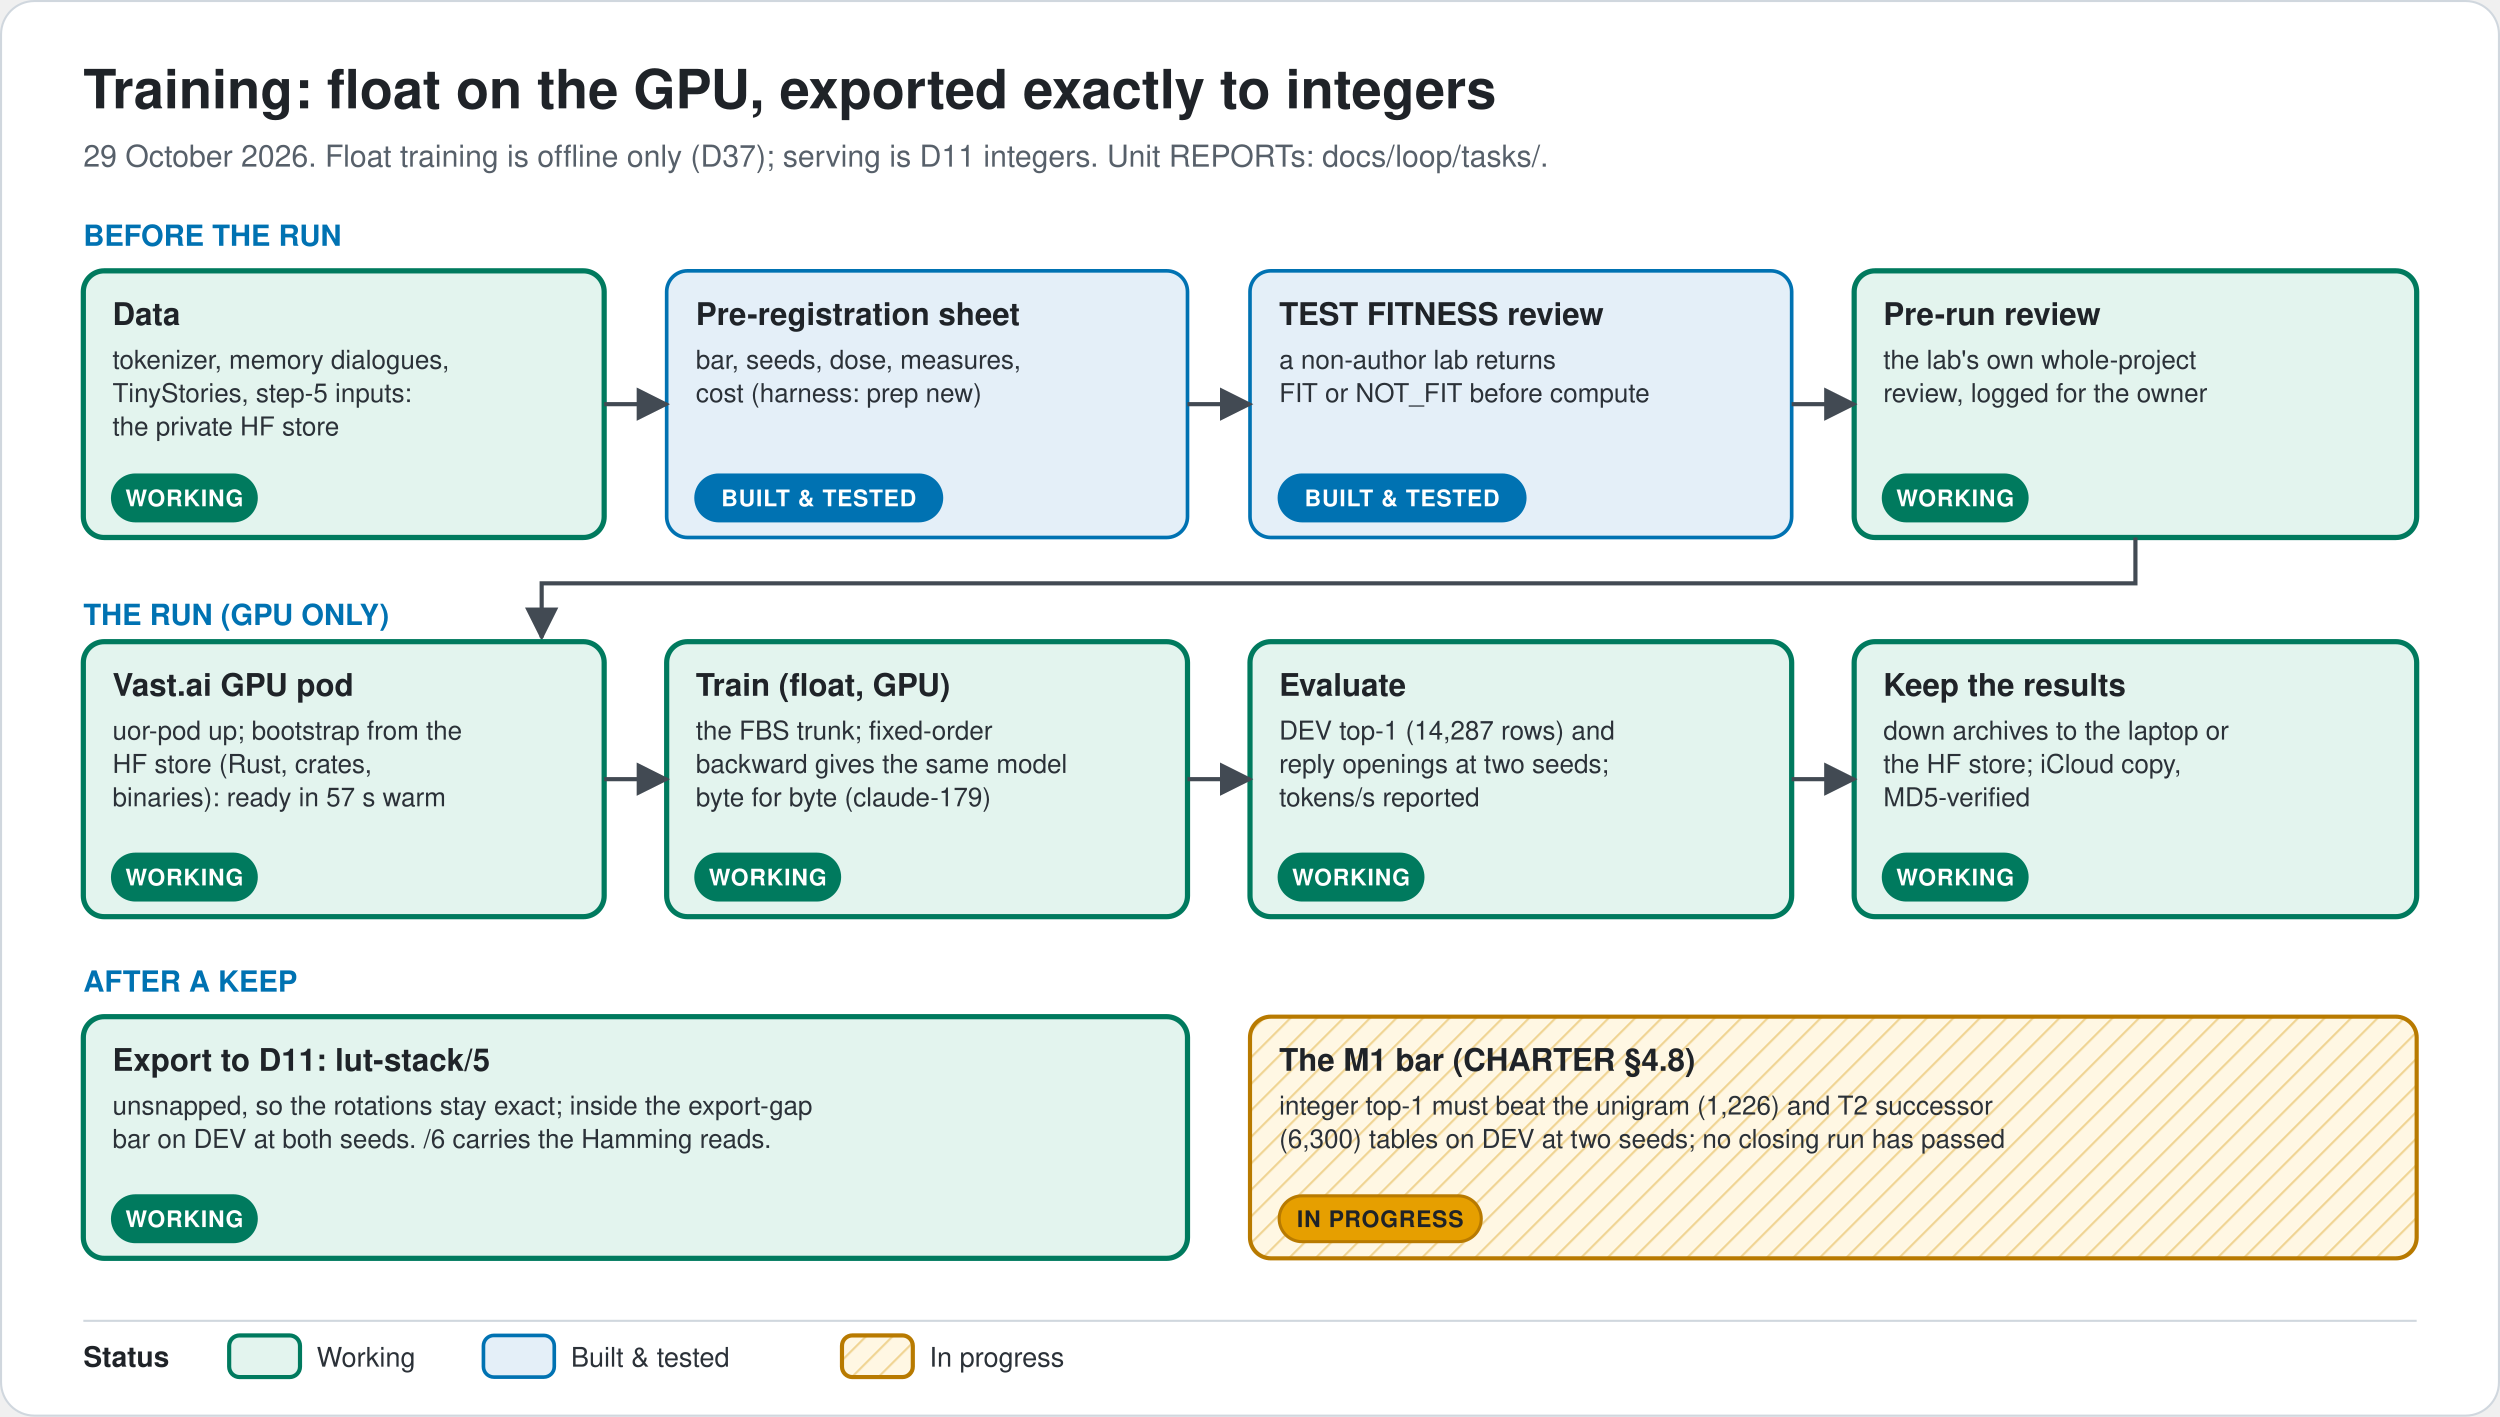
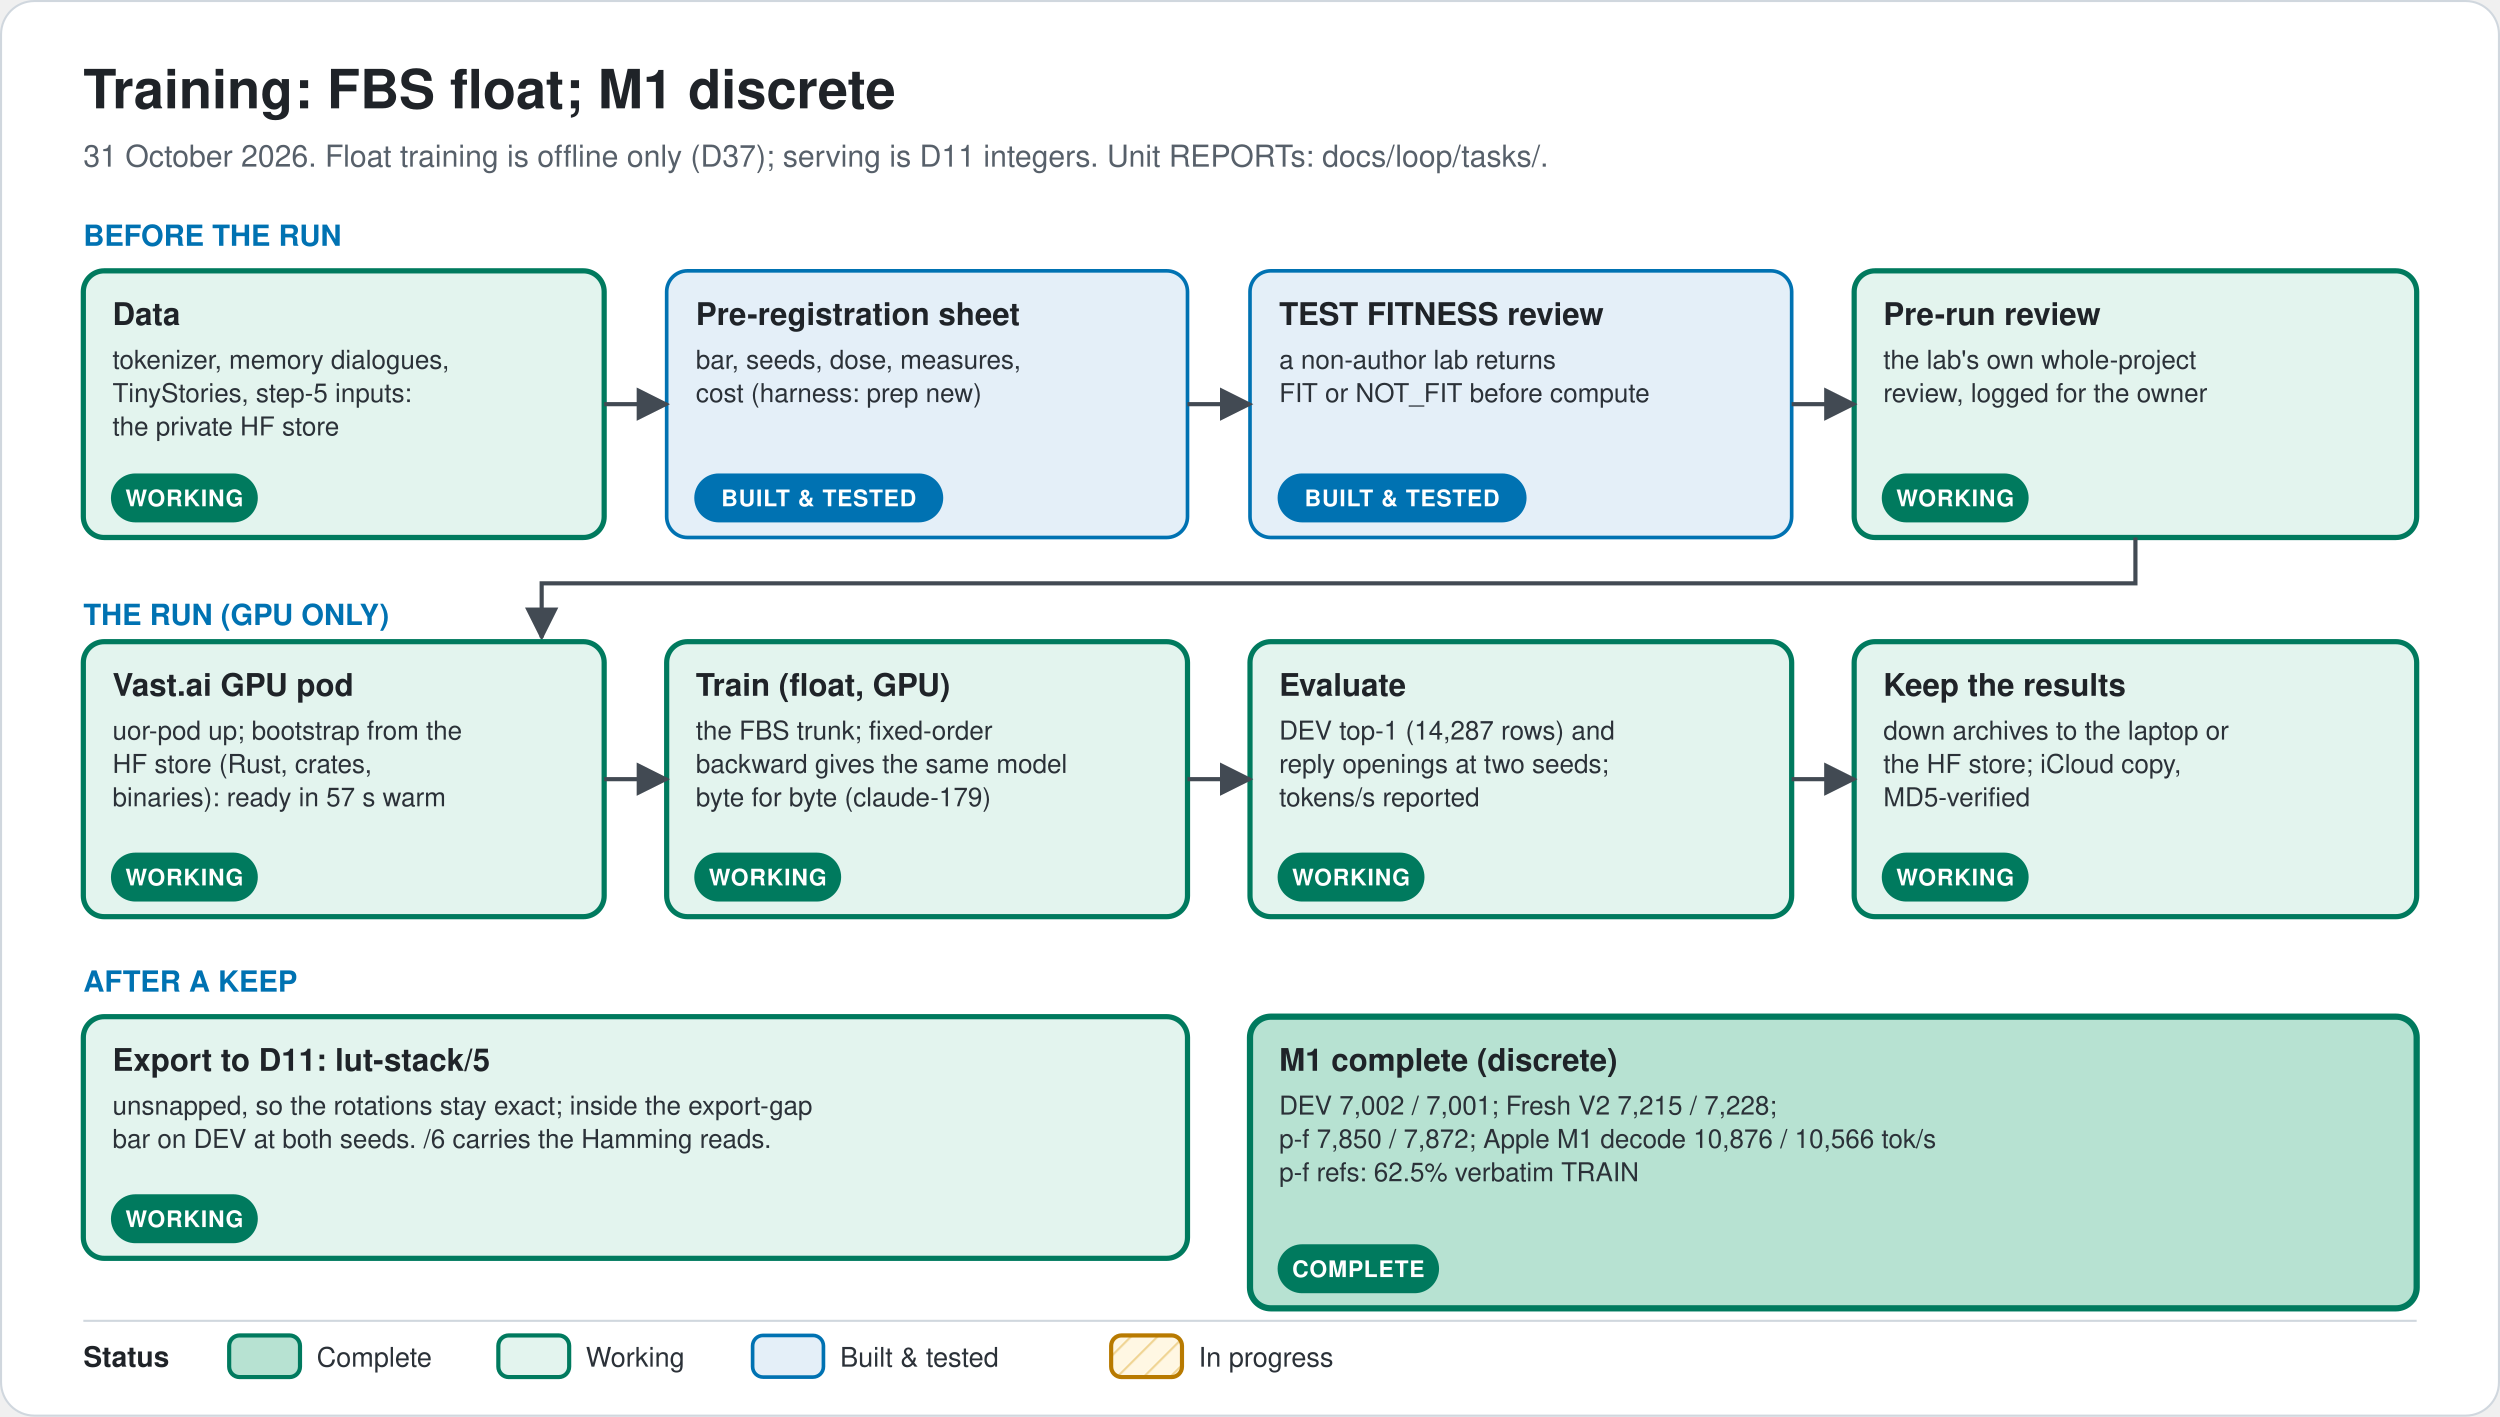
<svg xmlns="http://www.w3.org/2000/svg" viewBox="0 0 1200 680" width="1200" height="680" role="img" aria-labelledby="t d" font-family="-apple-system, BlinkMacSystemFont, 'Segoe UI', Helvetica, Arial, sans-serif">
  <defs>
    <marker id="ah" viewBox="0 0 10 10" refX="9" refY="5" markerWidth="8" markerHeight="8" orient="auto-start-reverse">
      <path d="M0,0 L10,5 L0,10 z" fill="#424A53" />
    </marker>
    <pattern id="hP" width="9" height="9" patternUnits="userSpaceOnUse" patternTransform="rotate(45)">
      <rect width="9" height="9" fill="#FFF7E3" />
      <line x1="0" y1="0" x2="0" y2="9" stroke="#F1D79A" stroke-width="2.2" />
    </pattern>
    <pattern id="hF" width="8" height="8" patternUnits="userSpaceOnUse">
      <rect width="8" height="8" fill="#F0F2F4" />
      <path d="M0,0 L8,8 M8,0 L0,8" stroke="#D3D8DD" stroke-width="1" />
    </pattern>
  </defs>
  <rect x="0.5" y="0.5" width="1199" height="679" rx="16" fill="#FFFFFF" stroke="#D0D7DE" stroke-width="1" />
-   <text x="40" y="52" font-size="26" font-weight="700" fill="#1F2328" text-anchor="start">Training: float on the GPU, exported exactly to integers</text>
-   <text x="40" y="80" font-size="14.5" font-weight="400" fill="#57606A" text-anchor="start">29 October 2026. Float training is offline only (D37); serving is D11 integers. Unit REPORTs: docs/loop/tasks/.</text>
+   <text x="40" y="52" font-size="26" font-weight="700" fill="#1F2328" text-anchor="start">Training: FBS float; M1 discrete</text>
+   <text x="40" y="80" font-size="14.5" font-weight="400" fill="#57606A" text-anchor="start">31 October 2026. Float training is offline only (D37); serving is D11 integers. Unit REPORTs: docs/loop/tasks/.</text>
  <text x="40" y="118" font-size="14" font-weight="700" fill="#0072B2" text-anchor="start">BEFORE THE RUN</text>
  <rect x="40" y="130" width="250" height="128" rx="10" fill="#E3F4EE" stroke="#007A5E" stroke-width="2.5" />
  <text x="54" y="156" font-size="15" font-weight="700" fill="#1F2328" text-anchor="start">Data</text>
  <text x="54" y="177" font-size="12.5" font-weight="400" fill="#2B3138" text-anchor="start">tokenizer, memory dialogues,</text>
  <text x="54" y="193" font-size="12.5" font-weight="400" fill="#2B3138" text-anchor="start">TinyStories, step-5 inputs:</text>
  <text x="54" y="209" font-size="12.5" font-weight="400" fill="#2B3138" text-anchor="start">the private HF store</text>
  <rect x="54" y="228" width="69" height="22" rx="11" fill="#007A5E" stroke="#007A5E" stroke-width="1.5" />
  <text x="88.5" y="243" font-size="11" font-weight="700" fill="#FFFFFF" text-anchor="middle" letter-spacing="0.4">WORKING</text>
  <rect x="320" y="130" width="250" height="128" rx="10" fill="#E4EFF8" stroke="#0072B2" stroke-width="1.75" />
  <text x="334" y="156" font-size="15" font-weight="700" fill="#1F2328" text-anchor="start">Pre-registration sheet</text>
  <text x="334" y="177" font-size="12.5" font-weight="400" fill="#2B3138" text-anchor="start">bar, seeds, dose, measures,</text>
  <text x="334" y="193" font-size="12.5" font-weight="400" fill="#2B3138" text-anchor="start">cost (harness: prep new)</text>
  <rect x="334" y="228" width="118" height="22" rx="11" fill="#0072B2" stroke="#0072B2" stroke-width="1.5" />
  <text x="393" y="243" font-size="11" font-weight="700" fill="#FFFFFF" text-anchor="middle" letter-spacing="0.4">BUILT &amp; TESTED</text>
  <rect x="600" y="130" width="260" height="128" rx="10" fill="#E4EFF8" stroke="#0072B2" stroke-width="1.75" />
  <text x="614" y="156" font-size="15" font-weight="700" fill="#1F2328" text-anchor="start">TEST FITNESS review</text>
  <text x="614" y="177" font-size="12.5" font-weight="400" fill="#2B3138" text-anchor="start">a non-author lab returns</text>
  <text x="614" y="193" font-size="12.5" font-weight="400" fill="#2B3138" text-anchor="start">FIT or NOT_FIT before compute</text>
  <rect x="614" y="228" width="118" height="22" rx="11" fill="#0072B2" stroke="#0072B2" stroke-width="1.5" />
  <text x="673" y="243" font-size="11" font-weight="700" fill="#FFFFFF" text-anchor="middle" letter-spacing="0.4">BUILT &amp; TESTED</text>
  <rect x="890" y="130" width="270" height="128" rx="10" fill="#E3F4EE" stroke="#007A5E" stroke-width="2.5" />
  <text x="904" y="156" font-size="15" font-weight="700" fill="#1F2328" text-anchor="start">Pre-run review</text>
  <text x="904" y="177" font-size="12.5" font-weight="400" fill="#2B3138" text-anchor="start">the lab's own whole-project</text>
  <text x="904" y="193" font-size="12.5" font-weight="400" fill="#2B3138" text-anchor="start">review, logged for the owner</text>
  <rect x="904" y="228" width="69" height="22" rx="11" fill="#007A5E" stroke="#007A5E" stroke-width="1.5" />
  <text x="938.5" y="243" font-size="11" font-weight="700" fill="#FFFFFF" text-anchor="middle" letter-spacing="0.4">WORKING</text>
  <path d="M290,194 L320,194" fill="none" stroke="#424A53" stroke-width="2" marker-end="url(#ah)" />
  <path d="M570,194 L600,194" fill="none" stroke="#424A53" stroke-width="2" marker-end="url(#ah)" />
  <path d="M860,194 L890,194" fill="none" stroke="#424A53" stroke-width="2" marker-end="url(#ah)" />
  <path d="M1025,258 L1025,280 L260,280 L260,306" fill="none" stroke="#424A53" stroke-width="2" marker-end="url(#ah)" />
  <text x="40" y="300" font-size="14" font-weight="700" fill="#0072B2" text-anchor="start">THE RUN (GPU ONLY)</text>
  <rect x="40" y="308" width="250" height="132" rx="10" fill="#E3F4EE" stroke="#007A5E" stroke-width="2.5" />
  <text x="54" y="334" font-size="15" font-weight="700" fill="#1F2328" text-anchor="start">Vast.ai GPU pod</text>
  <text x="54" y="355" font-size="12.5" font-weight="400" fill="#2B3138" text-anchor="start">uor-pod up; bootstrap from the</text>
  <text x="54" y="371" font-size="12.5" font-weight="400" fill="#2B3138" text-anchor="start">HF store (Rust, crates,</text>
  <text x="54" y="387" font-size="12.5" font-weight="400" fill="#2B3138" text-anchor="start">binaries): ready in 57 s warm</text>
  <rect x="54" y="410" width="69" height="22" rx="11" fill="#007A5E" stroke="#007A5E" stroke-width="1.5" />
  <text x="88.5" y="425" font-size="11" font-weight="700" fill="#FFFFFF" text-anchor="middle" letter-spacing="0.4">WORKING</text>
  <rect x="320" y="308" width="250" height="132" rx="10" fill="#E3F4EE" stroke="#007A5E" stroke-width="2.5" />
  <text x="334" y="334" font-size="15" font-weight="700" fill="#1F2328" text-anchor="start">Train (float, GPU)</text>
  <text x="334" y="355" font-size="12.5" font-weight="400" fill="#2B3138" text-anchor="start">the FBS trunk; fixed-order</text>
  <text x="334" y="371" font-size="12.5" font-weight="400" fill="#2B3138" text-anchor="start">backward gives the same model</text>
  <text x="334" y="387" font-size="12.5" font-weight="400" fill="#2B3138" text-anchor="start">byte for byte (claude-179)</text>
  <rect x="334" y="410" width="69" height="22" rx="11" fill="#007A5E" stroke="#007A5E" stroke-width="1.5" />
  <text x="368.5" y="425" font-size="11" font-weight="700" fill="#FFFFFF" text-anchor="middle" letter-spacing="0.4">WORKING</text>
  <rect x="600" y="308" width="260" height="132" rx="10" fill="#E3F4EE" stroke="#007A5E" stroke-width="2.5" />
  <text x="614" y="334" font-size="15" font-weight="700" fill="#1F2328" text-anchor="start">Evaluate</text>
  <text x="614" y="355" font-size="12.5" font-weight="400" fill="#2B3138" text-anchor="start">DEV top-1 (14,287 rows) and</text>
  <text x="614" y="371" font-size="12.5" font-weight="400" fill="#2B3138" text-anchor="start">reply openings at two seeds;</text>
  <text x="614" y="387" font-size="12.5" font-weight="400" fill="#2B3138" text-anchor="start">tokens/s reported</text>
  <rect x="614" y="410" width="69" height="22" rx="11" fill="#007A5E" stroke="#007A5E" stroke-width="1.5" />
  <text x="648.5" y="425" font-size="11" font-weight="700" fill="#FFFFFF" text-anchor="middle" letter-spacing="0.4">WORKING</text>
  <rect x="890" y="308" width="270" height="132" rx="10" fill="#E3F4EE" stroke="#007A5E" stroke-width="2.5" />
  <text x="904" y="334" font-size="15" font-weight="700" fill="#1F2328" text-anchor="start">Keep the results</text>
  <text x="904" y="355" font-size="12.5" font-weight="400" fill="#2B3138" text-anchor="start">down archives to the laptop or</text>
  <text x="904" y="371" font-size="12.5" font-weight="400" fill="#2B3138" text-anchor="start">the HF store; iCloud copy,</text>
  <text x="904" y="387" font-size="12.5" font-weight="400" fill="#2B3138" text-anchor="start">MD5-verified</text>
  <rect x="904" y="410" width="69" height="22" rx="11" fill="#007A5E" stroke="#007A5E" stroke-width="1.5" />
  <text x="938.5" y="425" font-size="11" font-weight="700" fill="#FFFFFF" text-anchor="middle" letter-spacing="0.4">WORKING</text>
  <path d="M290,374 L320,374" fill="none" stroke="#424A53" stroke-width="2" marker-end="url(#ah)" />
  <path d="M570,374 L600,374" fill="none" stroke="#424A53" stroke-width="2" marker-end="url(#ah)" />
  <path d="M860,374 L890,374" fill="none" stroke="#424A53" stroke-width="2" marker-end="url(#ah)" />
  <text x="40" y="476" font-size="14" font-weight="700" fill="#0072B2" text-anchor="start">AFTER A KEEP</text>
  <rect x="40" y="488" width="530" height="116" rx="10" fill="#E3F4EE" stroke="#007A5E" stroke-width="2.5" />
  <text x="54" y="514" font-size="15" font-weight="700" fill="#1F2328" text-anchor="start">Export to D11: lut-stack/5</text>
  <text x="54" y="535" font-size="12.5" font-weight="400" fill="#2B3138" text-anchor="start">unsnapped, so the rotations stay exact; inside the export-gap</text>
  <text x="54" y="551" font-size="12.5" font-weight="400" fill="#2B3138" text-anchor="start">bar on DEV at both seeds. /6 carries the Hamming reads.</text>
  <rect x="54" y="574" width="69" height="22" rx="11" fill="#007A5E" stroke="#007A5E" stroke-width="1.5" />
  <text x="88.5" y="589" font-size="11" font-weight="700" fill="#FFFFFF" text-anchor="middle" letter-spacing="0.4">WORKING</text>
-   <rect x="600" y="488" width="560" height="116" rx="10" fill="url(#hP)" stroke="#B87A00" stroke-width="2" />
-   <text x="614" y="514" font-size="15" font-weight="700" fill="#1F2328" text-anchor="start">The M1 bar (CHARTER §4.8)</text>
-   <text x="614" y="535" font-size="12.5" font-weight="400" fill="#2B3138" text-anchor="start">integer top-1 must beat the unigram (1,226) and T2 successor</text>
-   <text x="614" y="551" font-size="12.5" font-weight="400" fill="#2B3138" text-anchor="start">(6,300) tables on DEV at two seeds; no closing run has passed</text>
-   <rect x="614" y="574" width="97" height="22" rx="11" fill="#E69F00" stroke="#B87A00" stroke-width="1.5" />
-   <text x="662.5" y="589" font-size="11" font-weight="700" fill="#1F2328" text-anchor="middle" letter-spacing="0.4">IN PROGRESS</text>
+   <rect x="600" y="488" width="560" height="140" rx="10" fill="#B7E2D2" stroke="#007A5E" stroke-width="3" />
+   <text x="614" y="514" font-size="15" font-weight="700" fill="#1F2328" text-anchor="start">M1 complete (discrete)</text>
+   <text x="614" y="535" font-size="12.5" font-weight="400" fill="#2B3138" text-anchor="start">DEV 7,002 / 7,001; Fresh V2 7,215 / 7,228;</text>
+   <text x="614" y="551" font-size="12.5" font-weight="400" fill="#2B3138" text-anchor="start">p-f 7,850 / 7,872; Apple M1 decode 10,876 / 10,566 tok/s</text>
+   <text x="614" y="567" font-size="12.5" font-weight="400" fill="#2B3138" text-anchor="start">p-f refs: 62.5% verbatim TRAIN</text>
+   <rect x="614" y="598" width="76" height="22" rx="11" fill="#007A5E" stroke="#007A5E" stroke-width="1.5" />
+   <text x="652" y="613" font-size="11" font-weight="700" fill="#FFFFFF" text-anchor="middle" letter-spacing="0.4">COMPLETE</text>
  <path d="M40,634 L1160,634" fill="none" stroke="#D0D7DE" stroke-width="1" />
  <text x="40" y="656" font-size="13.5" font-weight="700" fill="#1F2328" text-anchor="start">Status</text>
-   <rect x="110" y="641" width="34" height="20" rx="5" fill="#E3F4EE" stroke="#007A5E" stroke-width="2" />
-   <text x="152" y="656" font-size="13" font-weight="400" fill="#2B3138" text-anchor="start">Working</text>
-   <rect x="232.05" y="641" width="34" height="20" rx="5" fill="#E4EFF8" stroke="#0072B2" stroke-width="1.75" />
-   <text x="274.05" y="656" font-size="13" font-weight="400" fill="#2B3138" text-anchor="start">Built &amp; tested</text>
-   <rect x="404.15" y="641" width="34" height="20" rx="5" fill="url(#hP)" stroke="#B87A00" stroke-width="2" />
-   <text x="446.15" y="656" font-size="13" font-weight="400" fill="#2B3138" text-anchor="start">In progress</text>
+   <rect x="110" y="641" width="34" height="20" rx="5" fill="#B7E2D2" stroke="#007A5E" stroke-width="2" />
+   <text x="152" y="656" font-size="13" font-weight="400" fill="#2B3138" text-anchor="start">Complete</text>
+   <rect x="239.2" y="641" width="34" height="20" rx="5" fill="#E3F4EE" stroke="#007A5E" stroke-width="2" />
+   <text x="281.2" y="656" font-size="13" font-weight="400" fill="#2B3138" text-anchor="start">Working</text>
+   <rect x="361.25" y="641" width="34" height="20" rx="5" fill="#E4EFF8" stroke="#0072B2" stroke-width="1.75" />
+   <text x="403.25" y="656" font-size="13" font-weight="400" fill="#2B3138" text-anchor="start">Built &amp; tested</text>
+   <rect x="533.35" y="641" width="34" height="20" rx="5" fill="url(#hP)" stroke="#B87A00" stroke-width="2" />
+   <text x="575.35" y="656" font-size="13" font-weight="400" fill="#2B3138" text-anchor="start">In progress</text>
</svg>
